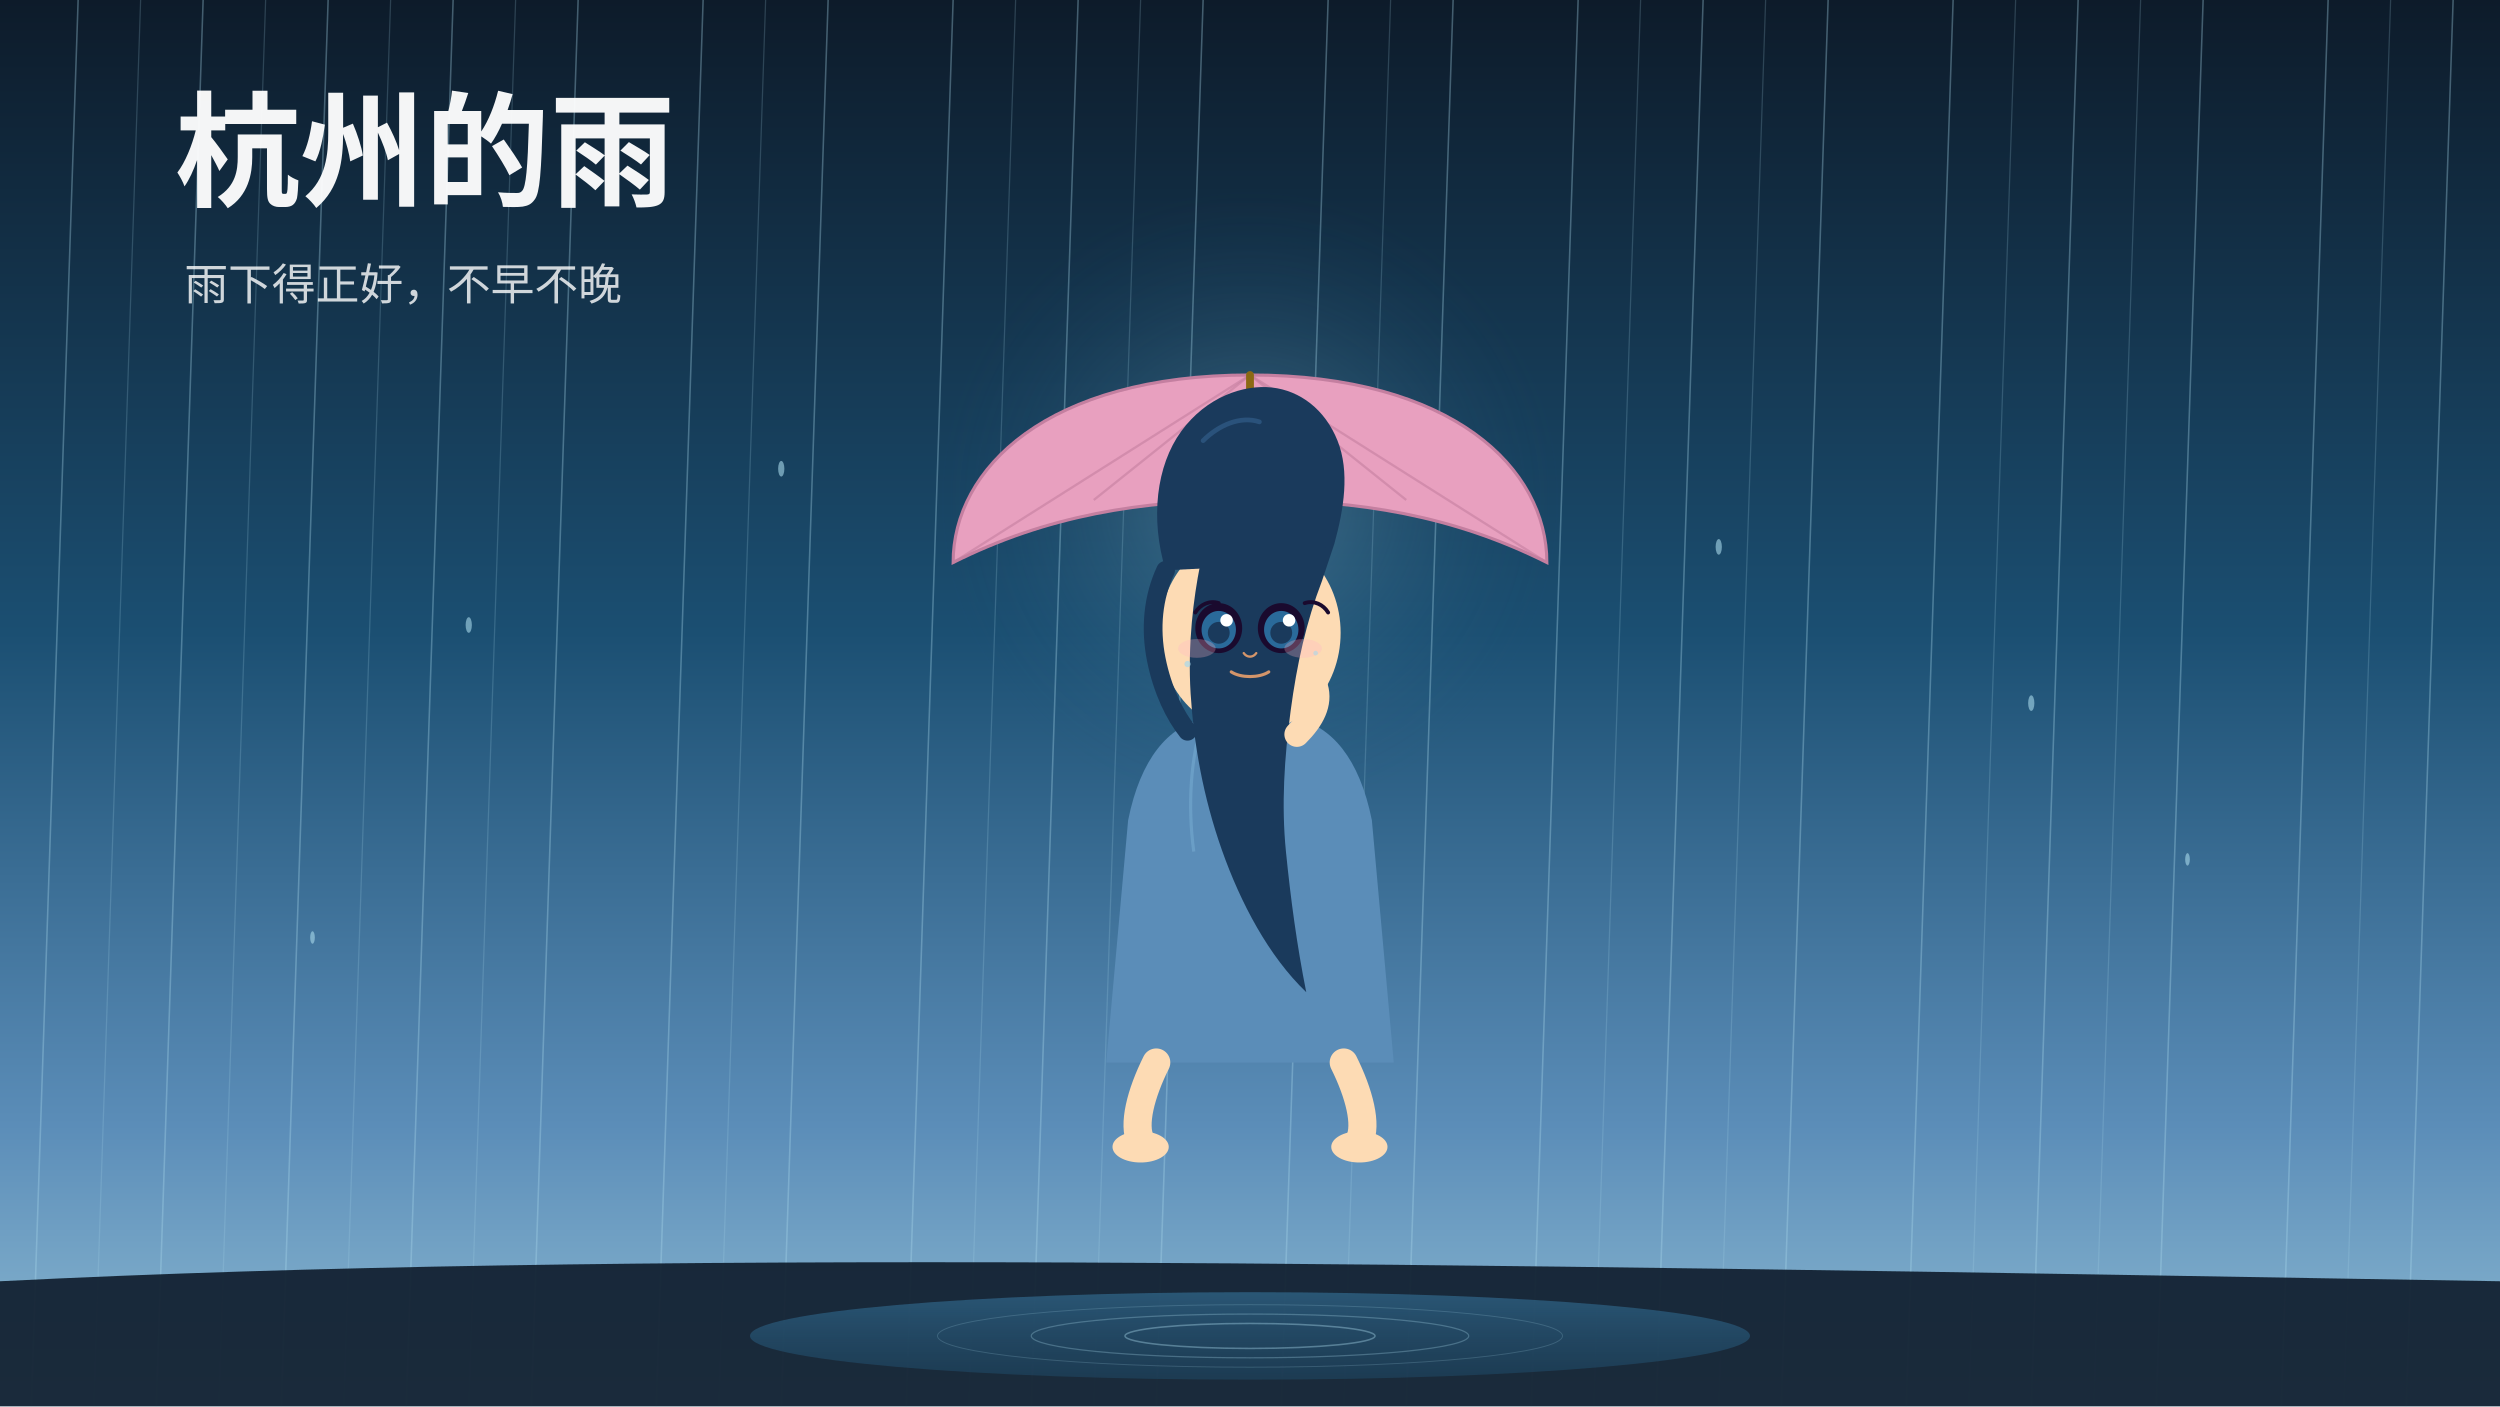
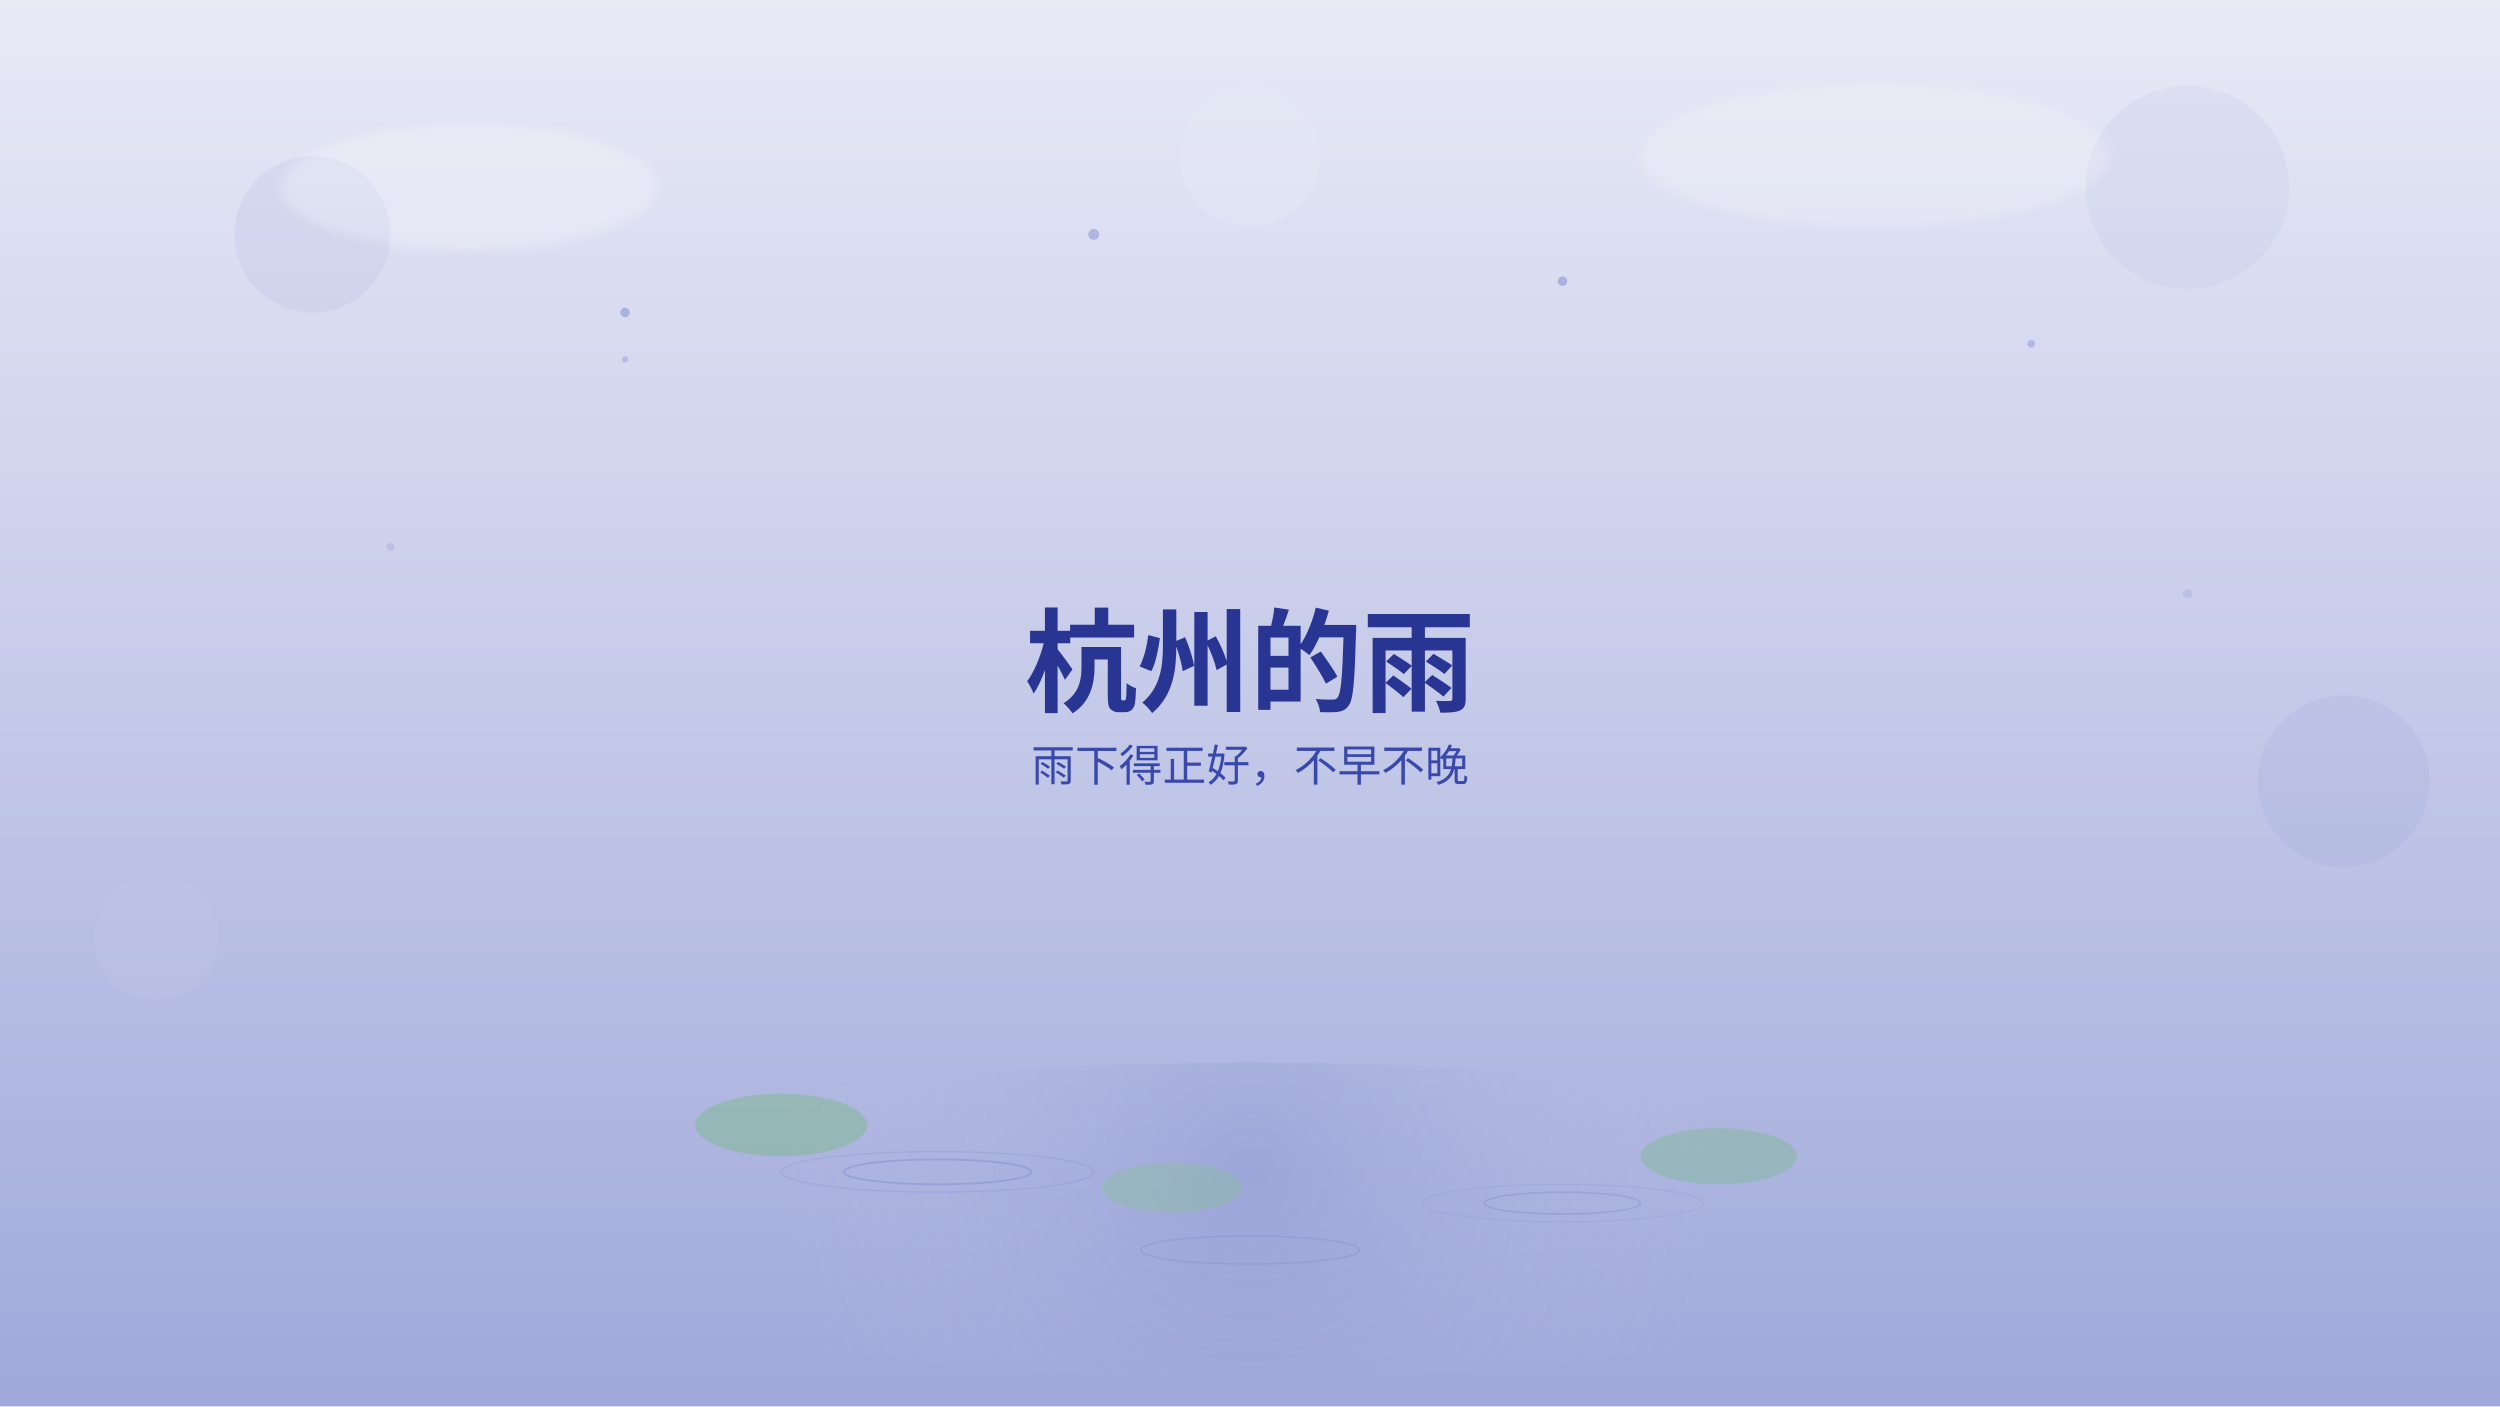
<svg xmlns="http://www.w3.org/2000/svg" width="1600" height="900" viewBox="0 0 1600 900" fill="none">
  <defs>
-     <linearGradient id="rainSky" x1="800" y1="0" x2="800" y2="900" gradientUnits="userSpaceOnUse">
-       <stop stop-color="#0D1B2A" />
-       <stop offset="0.45" stop-color="#1B4F72" />
-       <stop offset="0.8" stop-color="#5B8DB8" />
-       <stop offset="1" stop-color="#8FBCD4" />
+     <linearGradient id="bg" x1="800" y1="0" x2="800" y2="900" gradientUnits="userSpaceOnUse">
+       <stop stop-color="#E8EAF6" />
+       <stop offset="0.5" stop-color="#C5CAE9" />
+       <stop offset="1" stop-color="#9FA8DA" />
    </linearGradient>
-     <linearGradient id="puddle" x1="800" y1="820" x2="800" y2="900" gradientUnits="userSpaceOnUse">
-       <stop stop-color="#3A7CA5" stop-opacity="0.6" />
-       <stop offset="1" stop-color="#1B4F72" stop-opacity="0.3" />
-     </linearGradient>
-     <radialGradient id="umbrellaGlow" cx="800" cy="320" r="200" gradientUnits="userSpaceOnUse">
-       <stop stop-color="#A8D8EA" stop-opacity="0.3" />
-       <stop offset="1" stop-color="#1B4F72" stop-opacity="0" />
+     <radialGradient id="pond" cx="800" cy="750" r="300" gradientUnits="userSpaceOnUse">
+       <stop stop-color="#7986CB" stop-opacity="0.3" />
+       <stop offset="1" stop-color="#C5CAE9" stop-opacity="0" />
    </radialGradient>
-     <filter id="rainBlur">
-       <feGaussianBlur stdDeviation="1.5" />
-     </filter>
-     <filter id="softGlow">
-       <feGaussianBlur stdDeviation="8" />
+     <filter id="soft">
+       <feGaussianBlur stdDeviation="3" />
    </filter>
  </defs>
-   <rect width="1600" height="900" fill="url(#rainSky)" />
-   <circle cx="800" cy="320" r="200" fill="url(#umbrellaGlow)" />
-   <g stroke="#A8D8EA" stroke-width="1" opacity="0.35">
-     <line x1="50" y1="0" x2="20" y2="900" />
-     <line x1="130" y1="0" x2="100" y2="900" />
-     <line x1="210" y1="0" x2="180" y2="900" />
-     <line x1="290" y1="0" x2="260" y2="900" />
-     <line x1="370" y1="0" x2="340" y2="900" />
-     <line x1="450" y1="0" x2="420" y2="900" />
-     <line x1="530" y1="0" x2="500" y2="900" />
-     <line x1="610" y1="0" x2="580" y2="900" />
-     <line x1="690" y1="0" x2="660" y2="900" />
-     <line x1="770" y1="0" x2="740" y2="900" />
-     <line x1="850" y1="0" x2="820" y2="900" />
-     <line x1="930" y1="0" x2="900" y2="900" />
-     <line x1="1010" y1="0" x2="980" y2="900" />
-     <line x1="1090" y1="0" x2="1060" y2="900" />
-     <line x1="1170" y1="0" x2="1140" y2="900" />
-     <line x1="1250" y1="0" x2="1220" y2="900" />
-     <line x1="1330" y1="0" x2="1300" y2="900" />
-     <line x1="1410" y1="0" x2="1380" y2="900" />
-     <line x1="1490" y1="0" x2="1460" y2="900" />
-     <line x1="1570" y1="0" x2="1540" y2="900" />
-   </g>
-   <g stroke="#A8D8EA" stroke-width="0.8" opacity="0.2">
-     <line x1="90" y1="0" x2="60" y2="900" />
-     <line x1="170" y1="0" x2="140" y2="900" />
-     <line x1="250" y1="0" x2="220" y2="900" />
-     <line x1="330" y1="0" x2="300" y2="900" />
-     <line x1="490" y1="0" x2="460" y2="900" />
-     <line x1="650" y1="0" x2="620" y2="900" />
-     <line x1="730" y1="0" x2="700" y2="900" />
-     <line x1="890" y1="0" x2="860" y2="900" />
-     <line x1="1050" y1="0" x2="1020" y2="900" />
-     <line x1="1130" y1="0" x2="1100" y2="900" />
-     <line x1="1290" y1="0" x2="1260" y2="900" />
-     <line x1="1370" y1="0" x2="1340" y2="900" />
-     <line x1="1530" y1="0" x2="1500" y2="900" />
-   </g>
-   <path d="M0 820C400 800 900 808 1600 820V900H0Z" fill="#0D1B2A" opacity="0.9" />
-   <ellipse cx="800" cy="855" rx="320" ry="28" fill="url(#puddle)" />
-   <ellipse cx="800" cy="855" rx="80" ry="8" stroke="#A8D8EA" stroke-width="1" fill="none" opacity="0.4" />
-   <ellipse cx="800" cy="855" rx="140" ry="14" stroke="#A8D8EA" stroke-width="0.8" fill="none" opacity="0.3" />
-   <ellipse cx="800" cy="855" rx="200" ry="20" stroke="#A8D8EA" stroke-width="0.6" fill="none" opacity="0.2" />
-   <g transform="translate(730, 240)">
-     <path d="M70 0C-60 0 -120 60 -120 120C-60 90 0 80 70 80C140 80 200 90 260 120C260 60 200 0 70 0Z" fill="#E8A0BF" />
-     <path d="M70 0C-60 0 -120 60 -120 120C-60 90 0 80 70 80C140 80 200 90 260 120C260 60 200 0 70 0Z" fill="none" stroke="#C47FA0" stroke-width="2" />
-     <line x1="70" y1="0" x2="-120" y2="120" stroke="#C47FA0" stroke-width="1.5" opacity="0.6" />
-     <line x1="70" y1="0" x2="-30" y2="80" stroke="#C47FA0" stroke-width="1.5" opacity="0.6" />
-     <line x1="70" y1="0" x2="70" y2="80" stroke="#C47FA0" stroke-width="1.5" opacity="0.6" />
-     <line x1="70" y1="0" x2="170" y2="80" stroke="#C47FA0" stroke-width="1.5" opacity="0.6" />
-     <line x1="70" y1="0" x2="260" y2="120" stroke="#C47FA0" stroke-width="1.5" opacity="0.6" />
-     <line x1="70" y1="0" x2="70" y2="200" stroke="#8B6914" stroke-width="5" stroke-linecap="round" />
-     <path d="M70 200C70 220 55 230 50 225" stroke="#8B6914" stroke-width="5" stroke-linecap="round" fill="none" />
-     <path d="M40 220C18 225 0 245 -8 285L-22 440H162L148 285C140 245 122 225 100 220Z" fill="#5B8DB8" />
-     <path d="M40 220C32 245 30 275 34 305" stroke="#7AAFD4" stroke-width="2" opacity="0.5" />
-     <rect x="55" y="195" width="30" height="30" rx="5" fill="#FDDBB4" />
-     <ellipse cx="70" cy="165" rx="58" ry="64" fill="#FDDBB4" />
-     <path d="M16 125C6 92 10 58 26 36C42 14 66 6 84 8C102 10 118 22 126 42C134 62 130 86 124 108L116 132C106 158 100 185 96 215C92 245 90 275 93 305C96 335 100 365 106 395C82 372 64 338 52 304C40 270 34 236 32 204C30 172 34 142 38 122Z" fill="#1A3A5C" />
-     <path d="M16 125C10 98 16 70 32 50C48 30 68 22 84 24C100 26 114 38 120 58C126 78 122 100 116 120Z" fill="#1A3A5C" />
-     <path d="M16 125C8 142 6 162 10 182C14 202 22 218 30 228" stroke="#1A3A5C" stroke-width="12" stroke-linecap="round" />
-     <path d="M40 42C50 32 64 26 76 30" stroke="#3A6A9A" stroke-width="3" stroke-linecap="round" opacity="0.5" />
-     <ellipse cx="50" cy="162" rx="15" ry="16" fill="#1A0A2E" />
-     <ellipse cx="90" cy="162" rx="15" ry="16" fill="#1A0A2E" />
-     <ellipse cx="50" cy="163" rx="11" ry="12" fill="#2A6A9A" />
-     <ellipse cx="90" cy="163" rx="11" ry="12" fill="#2A6A9A" />
-     <ellipse cx="50" cy="165" rx="7" ry="7" fill="#1A3A5C" />
-     <ellipse cx="90" cy="165" rx="7" ry="7" fill="#1A3A5C" />
-     <circle cx="55" cy="157" r="4" fill="white" />
-     <circle cx="95" cy="157" r="4" fill="white" />
-     <path d="M35 152C38 147 44 144 50 146" stroke="#1A0A2E" stroke-width="2.5" stroke-linecap="round" />
-     <path d="M105 146C111 144 117 147 120 152" stroke="#1A0A2E" stroke-width="2.5" stroke-linecap="round" />
-     <path d="M66 178C68 181 72 181 74 178" stroke="#D4956A" stroke-width="1.5" stroke-linecap="round" />
-     <path d="M58 190C64 194 76 194 82 190" stroke="#D4956A" stroke-width="2" stroke-linecap="round" fill="none" />
-     <ellipse cx="36" cy="175" rx="12" ry="6" fill="#FFB3C6" opacity="0.28" />
-     <ellipse cx="104" cy="175" rx="12" ry="6" fill="#FFB3C6" opacity="0.28" />
-     <circle cx="30" cy="185" r="2" fill="#A8D8EA" opacity="0.7" />
-     <circle cx="112" cy="178" r="1.5" fill="#A8D8EA" opacity="0.6" />
-     <path d="M100 230C110 220 115 210 112 200" stroke="#FDDBB4" stroke-width="16" stroke-linecap="round" />
-     <path d="M10 440C0 460 -5 480 0 490" stroke="#FDDBB4" stroke-width="18" stroke-linecap="round" />
-     <path d="M130 440C140 460 145 480 140 490" stroke="#FDDBB4" stroke-width="18" stroke-linecap="round" />
-     <ellipse cx="0" cy="494" rx="18" ry="10" fill="#FDDBB4" />
-     <ellipse cx="140" cy="494" rx="18" ry="10" fill="#FDDBB4" />
-   </g>
-   <g fill="#A8D8EA" opacity="0.6">
-     <ellipse cx="300" cy="400" rx="2" ry="5" />
-     <ellipse cx="500" cy="300" rx="2" ry="5" />
-     <ellipse cx="1100" cy="350" rx="2" ry="5" />
-     <ellipse cx="1300" cy="450" rx="2" ry="5" />
-     <ellipse cx="200" cy="600" rx="1.5" ry="4" />
-     <ellipse cx="1400" cy="550" rx="1.5" ry="4" />
-   </g>
-   <text x="112" y="126" fill="#FFFFFF" fill-opacity="0.95" font-family="'Noto Serif SC', 'Source Han Serif', Georgia, serif" font-size="80" font-weight="700">杭州的雨</text>
-   <text x="118" y="192" fill="#FFFFFF" fill-opacity="0.80" font-family="'Noto Serif SC', 'Source Han Serif', Georgia, serif" font-size="28">雨下得正好，不早不晚</text>
+   <rect width="1600" height="900" fill="url(#bg)" />
+   <ellipse cx="800" cy="780" rx="500" ry="100" fill="url(#pond)" />
+   <ellipse cx="600" cy="750" rx="60" ry="8" stroke="#7986CB" stroke-width="1.2" fill="none" opacity="0.4" />
+   <ellipse cx="600" cy="750" rx="100" ry="13" stroke="#7986CB" stroke-width="0.8" fill="none" opacity="0.25" />
+   <ellipse cx="1000" cy="770" rx="50" ry="7" stroke="#7986CB" stroke-width="1" fill="none" opacity="0.35" />
+   <ellipse cx="1000" cy="770" rx="90" ry="12" stroke="#7986CB" stroke-width="0.7" fill="none" opacity="0.2" />
+   <ellipse cx="800" cy="800" rx="70" ry="9" stroke="#7986CB" stroke-width="1" fill="none" opacity="0.3" />
+   <ellipse cx="500" cy="720" rx="55" ry="20" fill="#66BB6A" opacity="0.35" />
+   <ellipse cx="1100" cy="740" rx="50" ry="18" fill="#66BB6A" opacity="0.3" />
+   <ellipse cx="750" cy="760" rx="45" ry="16" fill="#81C784" opacity="0.3" />
+   <circle cx="400" cy="200" r="3" fill="#7986CB" opacity="0.5" />
+   <circle cx="400" cy="230" r="2" fill="#7986CB" opacity="0.35" />
+   <circle cx="700" cy="150" r="3.5" fill="#7986CB" opacity="0.45" />
+   <circle cx="1000" cy="180" r="3" fill="#7986CB" opacity="0.5" />
+   <circle cx="1300" cy="220" r="2.5" fill="#7986CB" opacity="0.4" />
+   <circle cx="250" cy="350" r="2.5" fill="#9FA8DA" opacity="0.4" />
+   <circle cx="1400" cy="380" r="3" fill="#9FA8DA" opacity="0.35" />
+   <circle cx="200" cy="150" r="50" fill="#7986CB" opacity="0.1" />
+   <circle cx="1400" cy="120" r="65" fill="#9FA8DA" opacity="0.12" />
+   <circle cx="100" cy="600" r="40" fill="#C5CAE9" opacity="0.2" />
+   <circle cx="1500" cy="500" r="55" fill="#7986CB" opacity="0.1" />
+   <circle cx="800" cy="100" r="45" fill="#E8EAF6" opacity="0.3" />
+   <ellipse cx="300" cy="120" rx="120" ry="40" fill="#FFFFFF" opacity="0.25" filter="url(#soft)" />
+   <ellipse cx="1200" cy="100" rx="150" ry="45" fill="#FFFFFF" opacity="0.2" filter="url(#soft)" />
+   <text x="800" y="450" text-anchor="middle" fill="#283593" font-family="'PingFang SC', 'Noto Serif SC', sans-serif" font-size="72" font-weight="700">杭州的雨</text>
+   <text x="800" y="500" text-anchor="middle" fill="#3949AB" font-family="'PingFang SC', 'Noto Serif SC', sans-serif" font-size="28">雨下得正好，不早不晚</text>
</svg>
